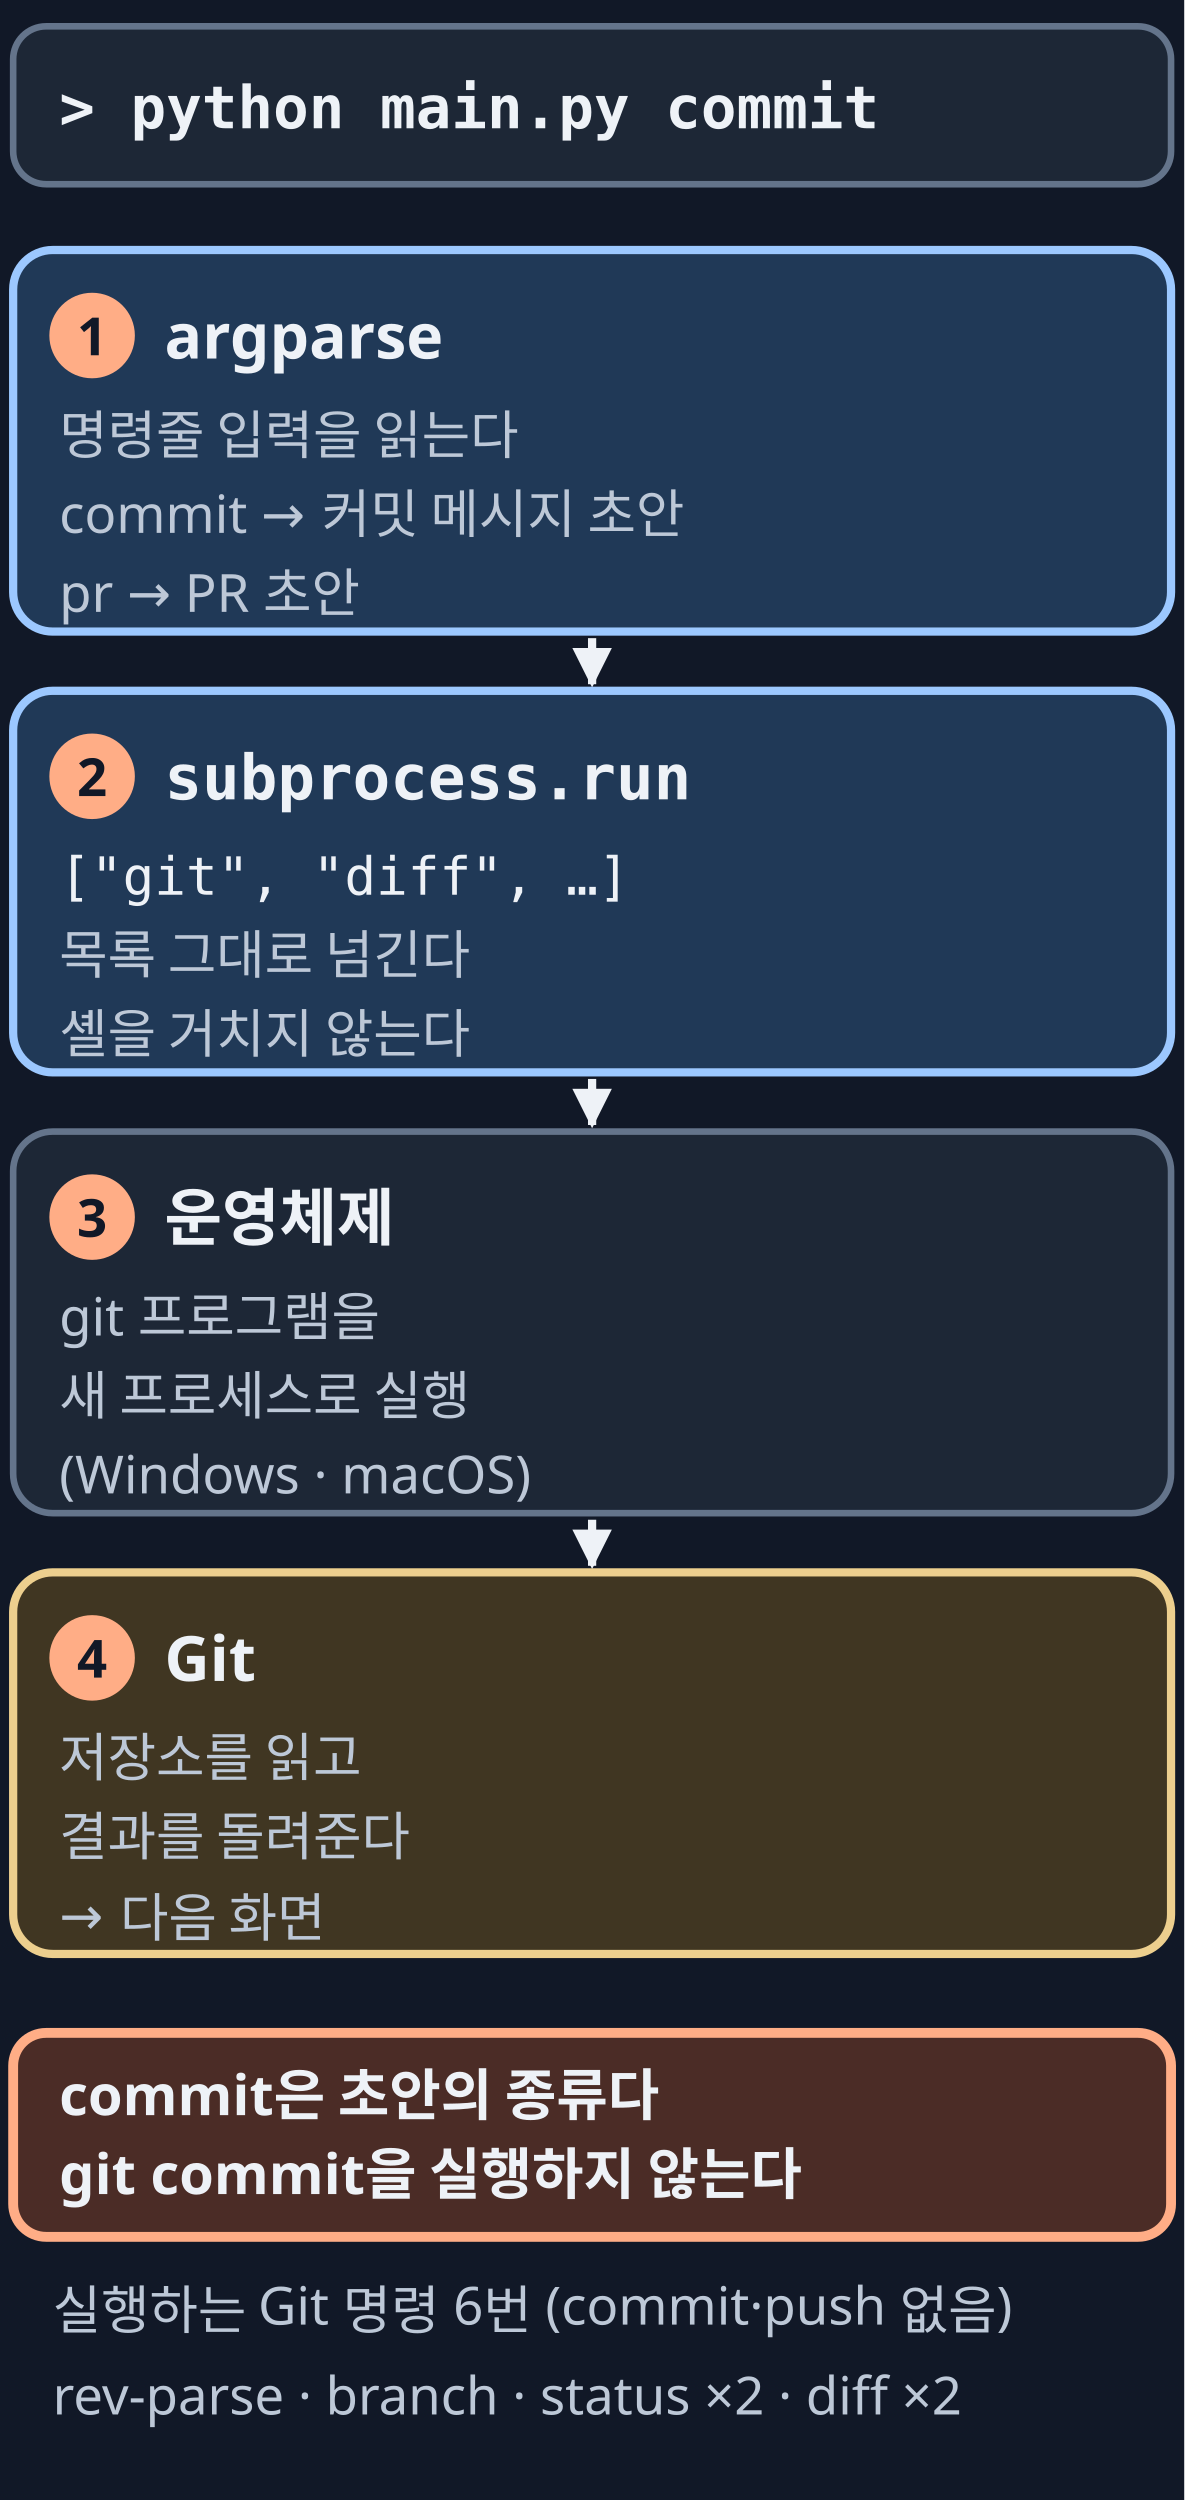
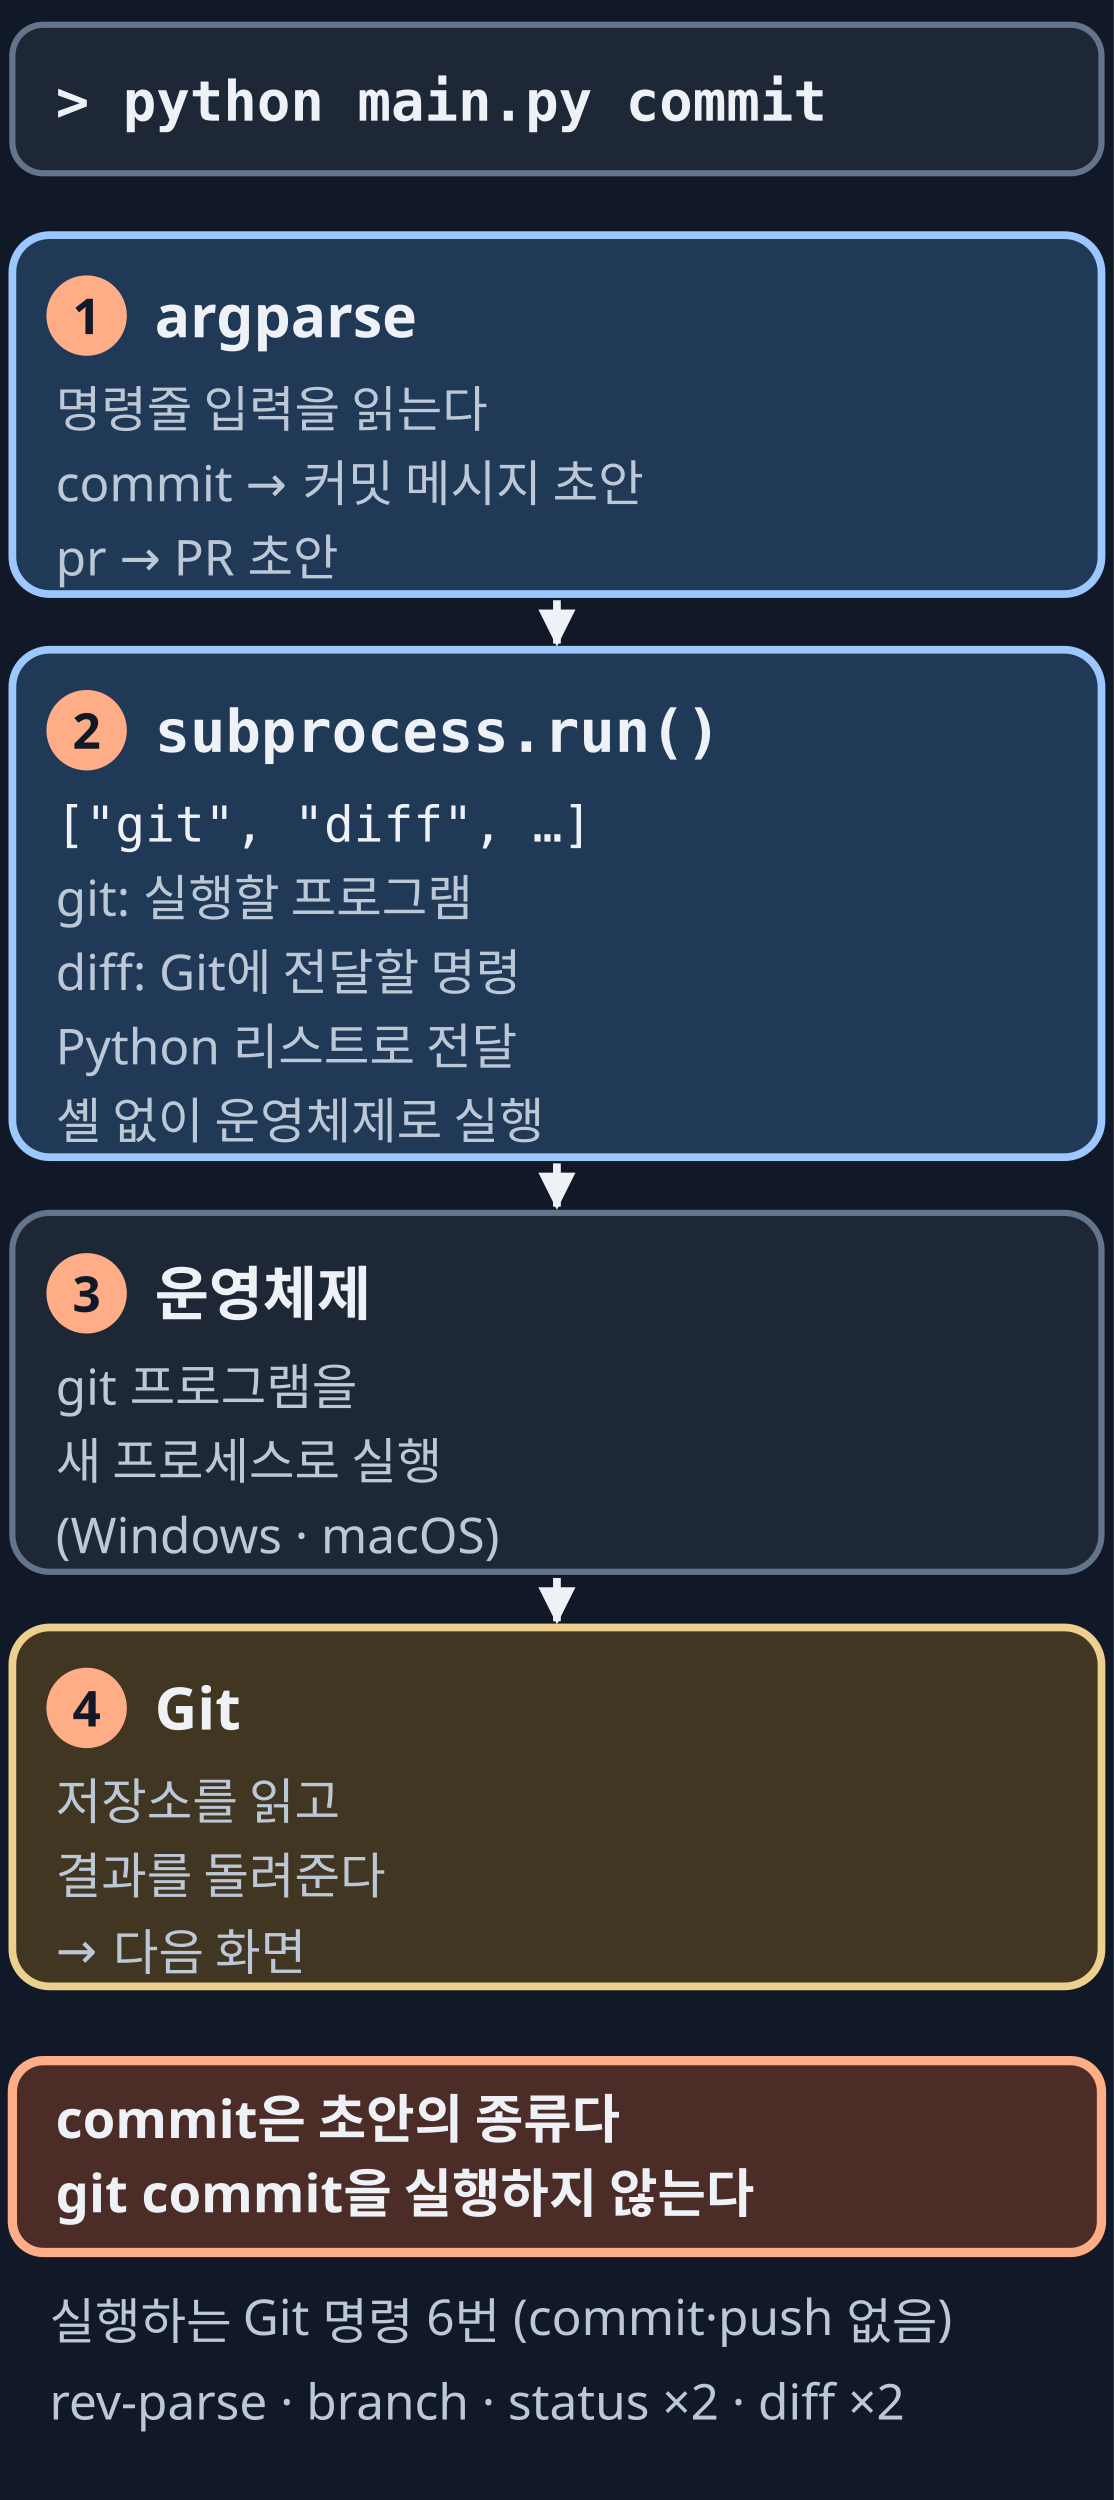
- <svg xmlns="http://www.w3.org/2000/svg" width="360" height="760" viewBox="0 0 360 760" data-state="main" data-states="main" font-family="'Pretendard Variable','Pretendard','Apple SD Gothic Neo','Noto Sans KR','Malgun Gothic',sans-serif" role="img" aria-label="python main.py commit을 입력했을 때의 흐름. 1 argparse가 명령줄 입력을 읽어 commit이면 커밋 메시지 초안, pr이면 PR 초안을 만들기로 정한다. 2 subprocess.run이 ['git', 'diff', …] 같은 목록을 그대로 넘긴다. 셸을 거치지 않는다. 3 운영체제가 git 프로그램을 새 프로세스로 실행한다. 4 Git이 저장소를 읽고 결과를 돌려준다. 강조 이름표: 여기서 commit은 만들 초안의 종류이며 git commit을 실행하지 않는다. 아래 띠: 실제로 실행하는 Git 명령은 rev-parse, branch, status 두 번, diff, diff --cached의 여섯 번이고 commit·push는 없다.">
+ <svg xmlns="http://www.w3.org/2000/svg" width="360" height="808" viewBox="0 0 360 808" data-state="main" data-states="main" font-family="'Pretendard Variable','Pretendard','Apple SD Gothic Neo','Noto Sans KR','Malgun Gothic',sans-serif" role="img" aria-label="python main.py commit을 입력했을 때의 흐름. 1 argparse가 명령줄 입력을 읽어 commit이면 커밋 메시지 초안, pr이면 PR 초안을 만들기로 정한다. 2 subprocess.run에는 실행할 프로그램과 명령을 Python 리스트로 전달한다. git은 실행할 프로그램, diff는 Git에 전달할 명령이다. …는 예시의 인수 생략 표시다. 셸을 거치지 않고 운영체제를 통해 Git을 실행한다(shell=False). 3 운영체제가 git 프로그램을 새 프로세스로 실행한다. 4 Git이 저장소를 읽고 결과를 돌려준다. 강조 이름표: 여기서 commit은 만들 초안의 종류이며 git commit을 실행하지 않는다. 아래 띠: 실제로 실행하는 Git 명령은 rev-parse, branch, status 두 번, diff, diff --cached의 여섯 번이고 commit·push는 없다.">
  <style>.b32s-bg{fill:var(--presentation-bg,#111827)}.b32s-box{fill:var(--presentation-panel,#1d2736);stroke:var(--presentation-line,#64748b);stroke-width:2}.b32s-box-g{fill:var(--presentation-real-soft,#403622);stroke:var(--presentation-real,#edcf8e);stroke-width:2.5}.b32s-box-p{fill:var(--presentation-python-soft,#203957);stroke:var(--presentation-python,#9cc8ff);stroke-width:2.5}.b32s-box-r{fill:var(--presentation-app-soft,#183f32);stroke:var(--presentation-app,#86dfb0);stroke-width:2.5}.b32s-box-a{fill:var(--presentation-panel,#1d2736);stroke:var(--presentation-ink,#eef2f7);stroke-width:2.5;stroke-dasharray:10 6}.b32s-box-acc{fill:var(--presentation-accent-soft,#4b2c26);stroke:var(--presentation-accent,#ffad86);stroke-width:3}.b32s-box-term{fill:var(--presentation-panel,#1d2736);stroke:var(--presentation-line,#64748b);stroke-width:2}.b32s-bar{fill:var(--presentation-chip,#293549)}.b32s-zone{fill:none;stroke:var(--presentation-line,#64748b);stroke-width:2}.b32s-zone-ext{fill:none;stroke:var(--presentation-muted,#bdc8d7);stroke-width:2.5;stroke-dasharray:12 8}.b32s-ink{fill:var(--presentation-ink,#eef2f7)}.b32s-muted{fill:var(--presentation-muted,#bdc8d7)}.b32s-b{font-weight:700}.b32s-mono{font-family:'SF Mono','Menlo','Consolas','D2Coding','Malgun Gothic',monospace}.b32s-tg{fill:var(--presentation-real,#edcf8e);font-weight:700}.b32s-tp{fill:var(--presentation-python,#9cc8ff);font-weight:700}.b32s-tr{fill:var(--presentation-app,#86dfb0);font-weight:700}.b32s-acc{fill:var(--presentation-accent,#ffad86);font-weight:700}.b32s-add{fill:var(--presentation-app,#86dfb0)}.b32s-sg{fill:var(--presentation-real,#edcf8e)}.b32s-sp{fill:var(--presentation-python,#9cc8ff)}.b32s-sr{fill:var(--presentation-app,#86dfb0)}.b32s-si{fill:var(--presentation-ink,#eef2f7)}.b32s-sacc{fill:var(--presentation-accent,#ffad86)}.b32s-on{fill:var(--presentation-on-strong,#111827);font-weight:700}.b32s-ln{stroke:var(--presentation-ink,#eef2f7);stroke-width:2.5;fill:none}.b32s-ln-acc{stroke:var(--presentation-accent,#ffad86);stroke-width:3;fill:none}.b32s-dash{stroke:var(--presentation-muted,#bdc8d7);stroke-width:2.5;stroke-dasharray:9 7;fill:none}.b32s-lead{stroke:var(--presentation-muted,#bdc8d7);stroke-width:1.8;fill:none}.b32s-mk{fill:var(--presentation-ink,#eef2f7)}.b32s-mk-acc{fill:var(--presentation-accent,#ffad86)}.b32s-mk-m{fill:var(--presentation-muted,#bdc8d7)}.b32s-hlrow{fill:var(--presentation-app-soft,#183f32)}svg[data-state="main"] [class*="b32s-in-"]:not(.b32s-in-main){display:none}</style>
  <defs>
    <marker id="b32s-a" viewBox="0 0 12 12" refX="11" refY="6" markerWidth="12" markerHeight="12" markerUnits="userSpaceOnUse" orient="auto">
      <path d="M0 0L12 6L0 12Z" class="b32s-mk" />
    </marker>
    <marker id="b32s-a-acc" viewBox="0 0 12 12" refX="11" refY="6" markerWidth="12" markerHeight="12" markerUnits="userSpaceOnUse" orient="auto">
      <path d="M0 0L12 6L0 12Z" class="b32s-mk-acc" />
    </marker>
    <marker id="b32s-a-m" viewBox="0 0 12 12" refX="11" refY="6" markerWidth="12" markerHeight="12" markerUnits="userSpaceOnUse" orient="auto">
      <path d="M0 0L12 6L0 12Z" class="b32s-mk-m" />
    </marker>
  </defs>
-   <rect width="360" height="760" class="b32s-bg" />
+   <rect width="360" height="808" class="b32s-bg" />
  <rect x="4" y="8" width="352" height="48" rx="10" class="b32s-box-term" />
  <text x="18" y="39" font-size="18" class="b32s-ink b32s-mono b32s-b">&gt; python main.py commit</text>
  <rect x="4" y="76" width="352" height="116" rx="12" class="b32s-box-p" />
  <circle cx="28" cy="102" r="13" class="b32s-sacc" />
  <text x="28" y="108" font-size="16" class="b32s-on" text-anchor="middle">1</text>
  <text x="50" y="109" font-size="19" class="b32s-ink b32s-b">argparse</text>
  <text x="18" y="138" font-size="16" class="b32s-muted">명령줄 입력을 읽는다</text>
  <text x="18" y="162" font-size="16" class="b32s-muted">commit → 커밋 메시지 초안</text>
  <text x="18" y="186" font-size="16" class="b32s-muted">pr → PR 초안</text>
  <path d="M180 194V208" class="b32s-ln" marker-end="url(#b32s-a)" />
-   <rect x="4" y="210" width="352" height="116" rx="12" class="b32s-box-p" />
+   <rect x="4" y="210" width="352" height="164" rx="12" class="b32s-box-p" />
  <circle cx="28" cy="236" r="13" class="b32s-sacc" />
  <text x="28" y="242" font-size="16" class="b32s-on" text-anchor="middle">2</text>
-   <text x="50" y="243" font-size="19" class="b32s-ink b32s-b b32s-mono">subprocess.run</text>
+   <text x="50" y="243" font-size="19" class="b32s-ink b32s-b b32s-mono">subprocess.run()</text>
  <text x="18" y="272" font-size="16" class="b32s-ink b32s-mono">["git", "diff", …]</text>
-   <text x="18" y="296" font-size="16" class="b32s-muted">목록 그대로 넘긴다</text>
-   <text x="18" y="320" font-size="16" class="b32s-muted">셸을 거치지 않는다</text>
-   <path d="M180 328V342" class="b32s-ln" marker-end="url(#b32s-a)" />
-   <rect x="4" y="344" width="352" height="116" rx="12" class="b32s-box" />
-   <circle cx="28" cy="370" r="13" class="b32s-sacc" />
-   <text x="28" y="376" font-size="16" class="b32s-on" text-anchor="middle">3</text>
-   <text x="50" y="377" font-size="19" class="b32s-ink b32s-b">운영체제</text>
-   <text x="18" y="406" font-size="16" class="b32s-muted">git 프로그램을</text>
-   <text x="18" y="430" font-size="16" class="b32s-muted">새 프로세스로 실행</text>
-   <text x="18" y="454" font-size="16" class="b32s-muted">(Windows · macOS)</text>
-   <path d="M180 462V476" class="b32s-ln" marker-end="url(#b32s-a)" />
-   <rect x="4" y="478" width="352" height="116" rx="12" class="b32s-box-g" />
-   <circle cx="28" cy="504" r="13" class="b32s-sacc" />
-   <text x="28" y="510" font-size="16" class="b32s-on" text-anchor="middle">4</text>
-   <text x="50" y="511" font-size="19" class="b32s-ink b32s-b">Git</text>
-   <text x="18" y="540" font-size="16" class="b32s-muted">저장소를 읽고</text>
-   <text x="18" y="564" font-size="16" class="b32s-muted">결과를 돌려준다</text>
-   <text x="18" y="588" font-size="16" class="b32s-muted">→ 다음 화면</text>
-   <rect x="4" y="618" width="352" height="62" rx="10" class="b32s-box-acc" />
-   <text x="18" y="643" font-size="17" class="b32s-ink b32s-b">commit은 초안의 종류다</text>
-   <text x="18" y="667" font-size="17" class="b32s-ink b32s-b">git commit을 실행하지 않는다</text>
-   <text x="16" y="708" font-size="16" class="b32s-muted">실행하는 Git 명령 6번 (commit·push 없음)</text>
-   <text x="16" y="734" font-size="16" class="b32s-muted">rev-parse · branch · status ×2 · diff ×2</text>
+   <text x="18" y="296" font-size="16" class="b32s-muted">git: 실행할 프로그램</text>
+   <text x="18" y="320" font-size="16" class="b32s-muted">diff: Git에 전달할 명령</text>
+   <text x="18" y="344" font-size="16" class="b32s-muted">Python 리스트로 전달</text>
+   <text x="18" y="368" font-size="16" class="b32s-muted">셸 없이 운영체제로 실행</text>
+   <path d="M180 376V390" class="b32s-ln" marker-end="url(#b32s-a)" />
+   <rect x="4" y="392" width="352" height="116" rx="12" class="b32s-box" />
+   <circle cx="28" cy="418" r="13" class="b32s-sacc" />
+   <text x="28" y="424" font-size="16" class="b32s-on" text-anchor="middle">3</text>
+   <text x="50" y="425" font-size="19" class="b32s-ink b32s-b">운영체제</text>
+   <text x="18" y="454" font-size="16" class="b32s-muted">git 프로그램을</text>
+   <text x="18" y="478" font-size="16" class="b32s-muted">새 프로세스로 실행</text>
+   <text x="18" y="502" font-size="16" class="b32s-muted">(Windows · macOS)</text>
+   <path d="M180 510V524" class="b32s-ln" marker-end="url(#b32s-a)" />
+   <rect x="4" y="526" width="352" height="116" rx="12" class="b32s-box-g" />
+   <circle cx="28" cy="552" r="13" class="b32s-sacc" />
+   <text x="28" y="558" font-size="16" class="b32s-on" text-anchor="middle">4</text>
+   <text x="50" y="559" font-size="19" class="b32s-ink b32s-b">Git</text>
+   <text x="18" y="588" font-size="16" class="b32s-muted">저장소를 읽고</text>
+   <text x="18" y="612" font-size="16" class="b32s-muted">결과를 돌려준다</text>
+   <text x="18" y="636" font-size="16" class="b32s-muted">→ 다음 화면</text>
+   <rect x="4" y="666" width="352" height="62" rx="10" class="b32s-box-acc" />
+   <text x="18" y="691" font-size="17" class="b32s-ink b32s-b">commit은 초안의 종류다</text>
+   <text x="18" y="715" font-size="17" class="b32s-ink b32s-b">git commit을 실행하지 않는다</text>
+   <text x="16" y="756" font-size="16" class="b32s-muted">실행하는 Git 명령 6번 (commit·push 없음)</text>
+   <text x="16" y="782" font-size="16" class="b32s-muted">rev-parse · branch · status ×2 · diff ×2</text>
</svg>
